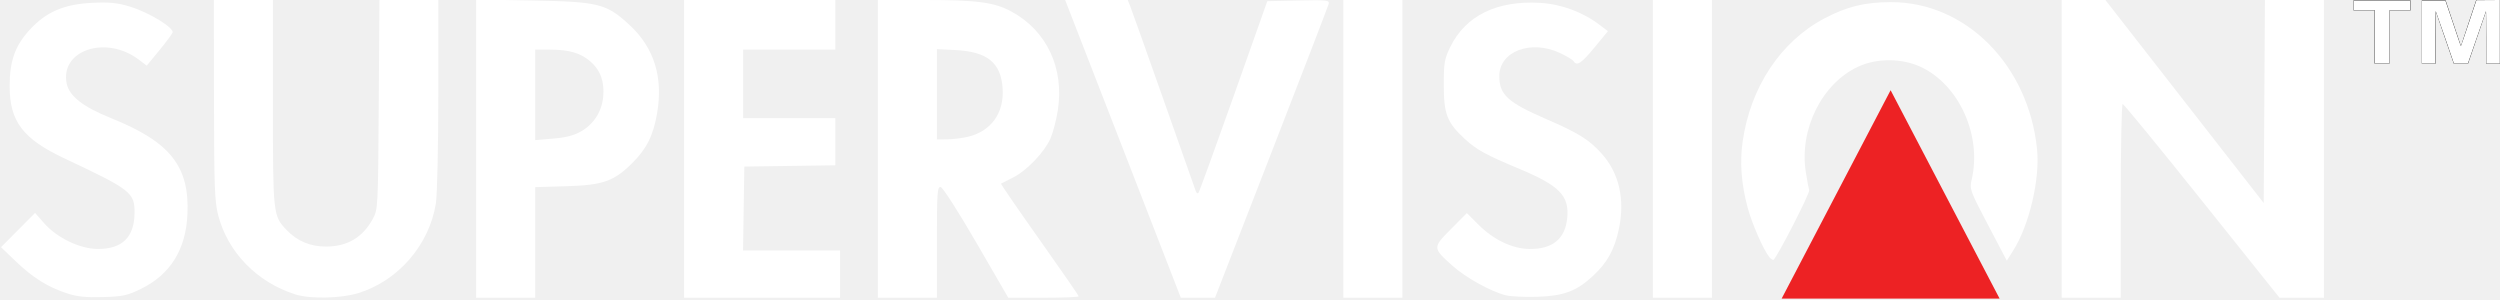
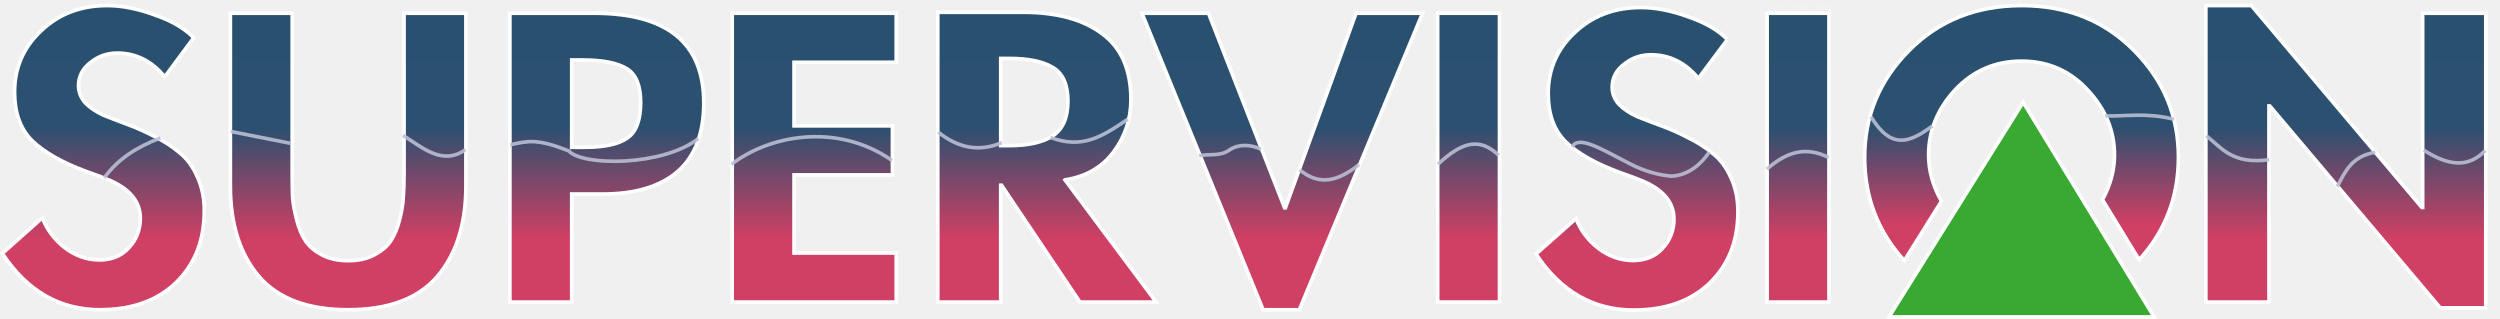
- <svg xmlns="http://www.w3.org/2000/svg" enable-background="new 0 0 288.308 34.592" viewBox="0 0 288.308 34.592" version="1.1" id="svg33278">
-   <defs id="defs33282" />
-   <path d="m237.745 34.592h7.01v-22.619l18.104 22.619h5.262v-34.592h-7.009v23.197l-18.109-23.197h-5.258z" fill="rgba(0, 0, 0, 0)" id="path33246" />
-   <text fill="#ed1c24" font-family="ArialMT" font-size="1" transform="translate(213.4077 31.4396)" id="text33248">I don’t like bugs!</text>
-   <path d="m218.031 10.405 12.57 24.032h-25.138z" fill="#ed2224" id="path33250" />
-   <g fill="rgba(0, 0, 0, 0)" id="g33272">
-     <path d="m200.652 18.757c0 4.502 1.457 8.631 3.884 11.864l4.378-8.369c-.433-1.266-.668-2.64-.668-4.082 0-6.149 4.314-11.136 9.638-11.136s9.638 4.987 9.638 11.136c0 1.31-.193 2.568-.554 3.735l4.438 8.485c2.323-3.197 3.71-7.238 3.71-11.632.001-10.361-7.715-18.758-17.232-18.758s-17.232 8.397-17.232 18.757z" id="path33252" />
-     <path d="m190.43 0h7.009v34.583h-7.009z" id="path33254" />
-     <path d="m4.088 24.255-4.088 4.162c7.2 9.724 21.888 7.732 21.888-4.456 0-6.633-4.482-8.814-10.228-10.974-8.452-3.176-1.694-11.447 5.28-5.178l3.445-4.214c-2.342-2.18-6.002-3.745-9.285-3.583-6.14.309-10.206 3.637-10.206 10.024 0 10.518 14.57 8.29 14.57 14.48 0 5.866-7.773 5.264-11.376-.261z" id="path33256" />
-     <path d="m154.799 0h7.009v34.583h-7.009z" id="path33258" />
-     <path d="m153.629 0h-7.594l-7.886 22.231-7.884-22.231h-7.594l13.434 34.583h4.09z" id="path33260" />
-     <path d="m115.576 21.259c3.106-1.056 5.729-3.942 6.364-7.15.096-.483.405-2.116.405-3.266s-.314-2.753-.417-3.225c-.876-4.06-5.32-7.618-9.441-7.618h-11.431v34.583h7.009v-12.896h.67l7.509 12.896h8.764zm-5.172-5.434h-2.339v-9.963h2.339c2.902 0 5.255 1.776 5.255 4.689s-2.353 5.274-5.255 5.274z" id="path33262" />
-     <path d="m78.858 0v34.583h18.11v-5.862h-11.1v-9.379h10.515v-5.861h-10.515v-7.619h10.515v-5.862z" id="path33264" />
-     <path d="m54.91 0v34.583h7.009v-12.896h5.004c4.11 0 8.071-3.534 8.868-7.577.097-.483.408-2.116.408-3.266s-.314-2.753-.417-3.225c-.876-4.061-5.32-7.619-9.444-7.619zm7.009 15.825v-9.963h2.336c2.902 0 5.258 1.776 5.258 4.689s-2.356 5.274-5.258 5.274z" id="path33266" />
-     <path d="m169.319 24.255-4.088 4.162c7.2 9.724 21.888 7.732 21.888-4.456 0-6.633-4.482-8.814-10.228-10.974-8.452-3.176-1.694-11.448 5.28-5.179l3.445-4.214c-2.342-2.18-6.002-3.745-9.285-3.583-6.14.309-10.206 3.638-10.206 10.025 0 10.518 14.57 8.29 14.57 14.48 0 5.866-7.773 5.264-11.376-.261z" id="path33268" />
-     <path d="m43.575 0v22.359c0 3.323-2.694 6.016-6.016 6.016-3.323 0-6.016-2.693-6.016-6.016v-22.359h-7.009v21.554c0 7.195 5.833 13.029 13.029 13.029s13.029-5.833 13.029-13.029v-21.554z" id="path33270" />
+ <svg xmlns="http://www.w3.org/2000/svg" xmlns:xlink="http://www.w3.org/1999/xlink" height="175.651" viewBox="0 0 688.73 87.826" width="1377.46">
+   <linearGradient id="a">
+     <stop offset="0" stop-color="#d03f64" />
+     <stop offset=".265" stop-color="#d03f64" />
+     <stop offset=".6" stop-color="#2b5070" />
+     <stop offset="1" stop-color="#2a5070" />
+   </linearGradient>
+   <linearGradient id="b" gradientUnits="userSpaceOnUse" x1="321.904" x2="321.904" xlink:href="#a" y1="108.316" y2="16.729" />
+   <linearGradient id="c" gradientTransform="matrix(16.42172 0 0 14.95713 -1129.991 -1893.698)" gradientUnits="userSpaceOnUse" x1="136.468" x2="136.468" xlink:href="#a" y1="137.766" y2="126.873" />
+   <g transform="translate(-24.70667 -18.3232)">
+     <text fill="#ef00eb" font-family="TrasksHand" font-size="2" stroke="#0105ff" stroke-width="2.5" x="513.529" y="21.025">
+       <tspan fill="#fafafa" fill-opacity=".4" font-size="2" stroke="none" stroke-width="2.5" x="513.529" y="21.025">John Loreth 2022</tspan>
+     </text>
+     <g fill="url(#b)" stroke="#fff">
+       <g fill="url(#b)" stroke-width="1">
+         <path d="m78.08 28.725-7.995 10.764q-5.33-6.543-13.093-6.543-4.171 0-7.415 2.638-3.244 2.533-3.244 6.332 0 2.638 1.854 4.749 1.97 2.005 4.982 3.377 3.128 1.266 6.836 2.638 3.708 1.372 7.299 3.271 3.708 1.794 6.72 4.327 3.128 2.427 4.982 6.648 1.97 4.116 1.97 9.498 0 12.136-7.763 19.734-7.763 7.493-20.971 7.493-16.684 0-26.881-15.513l11.007-9.814q1.854 4.854 6.141 8.231 4.403 3.377 9.617 3.377 5.098 0 8.111-3.377 3.128-3.377 3.128-8.126 0-6.754-8.458-10.448-1.39-.633-6.72-2.533-9.617-3.588-14.599-8.337-4.866-4.854-4.866-13.402 0-10.025 7.299-16.885 7.299-6.965 18.191-6.965 6.025 0 12.977 2.533 7.068 2.427 10.891 6.332z" />
+         <path d="m88.169 69.566v-47.594h17.032v44.534q0 3.588.116 6.332.232 2.638 1.159 6.226.927 3.483 2.433 5.699 1.506 2.216 4.519 3.799 3.012 1.583 7.184 1.583 4.171 0 7.184-1.583 3.012-1.583 4.519-3.799 1.506-2.216 2.433-5.699.927-3.588 1.043-6.226.232-2.744.232-6.332v-44.534h17.032v47.594q0 15.619-7.879 24.905-7.879 9.181-24.563 9.181-16.684 0-24.563-9.181-7.879-9.287-7.879-24.905z" />
+         <path d="m182.206 71.782v29.76h-17.032v-79.57h23.173q30.241 0 30.241 24.694 0 12.558-7.184 18.89-7.184 6.226-20.74 6.226zm0-36.936v24.061h3.476q8.226 0 11.818-2.533 3.708-2.533 3.708-9.814 0-7.071-3.939-9.392-3.939-2.322-12.05-2.322z" />
+         <path d="m271.612 35.479h-28.155v17.518h27.112v13.508h-27.112v21.528h28.155v13.508h-45.187v-79.57h45.187z" />
+         <path d="m318.091 67.872 25.13 33.67h-21l-21.59-32.187h-.236v32.187h-17.343v-79.833h23.478q13.922 0 21.826 5.929 7.905 5.823 7.905 18.105 0 8.047-4.837 14.505-4.837 6.353-13.332 7.623zm-17.697-33.458v24.035h2.242q7.905 0 12.034-2.647 4.247-2.753 4.247-9.635 0-6.882-4.247-9.317-4.129-2.435-11.916-2.435z" />
+         <path d="m357.625 21.971 20.971 53.61h.232l19.465-53.61h18.307l-33.948 81.681h-9.964l-33.369-81.681z" />
+         <path d="m437.804 21.971v79.57h-17.032v-79.57z" />
+         <path d="m500.589 29.212-7.995 10.706q-5.33-6.508-13.093-6.508-4.171 0-7.415 2.624-3.244 2.519-3.244 6.298 0 2.624 1.854 4.723 1.97 1.994 4.982 3.359 3.128 1.26 6.836 2.624 3.708 1.364 7.299 3.254 3.708 1.784 6.72 4.304 3.128 2.414 4.982 6.613 1.97 4.093 1.97 9.447 0 12.071-7.763 19.628-7.763 7.452-20.971 7.452-16.684 0-26.88-15.43l11.007-9.762q1.854 4.828 6.141 8.187 4.403 3.359 9.617 3.359 5.098 0 8.111-3.359 3.128-3.359 3.128-8.082 0-6.718-8.458-10.391-1.39-.63-6.72-2.519-9.617-3.569-14.599-8.292-4.866-4.828-4.866-13.33 0-9.971 7.299-16.794 7.299-6.927 18.191-6.927 6.025 0 12.977 2.519 7.068 2.414 10.891 6.298z" />
+         <path d="m528.57 21.971v79.57h-17.032v-79.57z" />
+       </g>
+       <path d="m1113.838 3.076c-24.872 0-45.498 8.231-61.873 24.693-16.375 16.463-24.562 36.092-24.562 58.887 0 22.004 7.286 40.975 21.858 56.912l20.455-32.715c-4.725-8.26-7.09-16.748-7.09-25.465 0-13.367 4.867-25.326 14.6-35.879 9.887-10.553 22.092-15.83 36.613-15.83 14.522-0 26.648 5.277 36.381 15.83 9.887 10.553 14.83 22.512 14.83 35.879 0 8.425-2.206 16.638-6.621 24.637l20.188 33.098c14.438-15.845 21.656-34.667 21.656-56.467 0-22.795-8.187-42.424-24.562-58.887-16.375-16.463-36.999-24.693-61.871-24.693z" fill="url(#c)" stroke-width="2" transform="matrix(.5 0 0 .5 24.70667 18.3232)" />
+       <path d="m632.4 101.542v-81.681h12.538l46.959 55.615h.236v-53.504h17.388v81.153h-12.538l-46.959-55.615h-.236v54.032z" fill="url(#b)" stroke-width="1" />
+     </g>
+     <path d="m582.076 46.506 36.074 59.143h-73.05z" fill="#3aa932" stroke="#fff" />
+     <g fill="none" stroke="#bcc1d5">
+       <path d="m53.451 67.293c3.808-5.297 9.141-8.537 15.448-10.964" opacity=".878" />
+       <path d="m88.269 54.545 16.606 3.299" opacity=".878" />
+       <path d="m135.71 55.61c5.41 3.371 10.891 8.457 17.247 3.923" opacity=".878" />
+       <path d="m165.254 58.227c4.961-1.114 7.508-1.759 16.157 1.675 3.685 4.209 25.886 4.312 35.724-3.432" opacity=".878" />
+       <path d="m226.212 63.626c9.934-7.79 28.838-11.875 44.261-1.08" opacity=".878" />
+       <path d="m283.16 54.729c5.325 4.23 11.097 5.655 17.536 2.88" opacity=".878" />
+       <path d="m314.121 56.201c8.764 3.266 14.169-.194 21.267-5.035" opacity=".878" />
+       <path d="m355.054 61.24c2.623-.597 5.714.24 8.234-1.515 2.591-1.805 6.017-1.644 8.824-.272" opacity=".878" />
+       <path d="m382.751 65.126c5.004 4.004 9.802 3.773 16.389-1.482" opacity=".878" />
+       <path d="m420.829 63.607c6.828-6.414 11.629-7.419 16.804-2.452" opacity=".878" />
+       <path d="m457.821 58.805c1.784-3.407 8.146.677 16.165 4.766 3.883 1.98 8.068 3.088 11.283 3.283 4.99-.296 8.406-3.776 10.35-6.664" opacity=".878" />
+       <path d="m511.453 64.926c5.545-4.857 10.814-6.353 17.048-3.195" opacity=".878" />
+       <path d="m540.144 50.463c5.394 8.84 10.236 7.578 16.929 2.532" opacity=".878" />
+       <path d="m604.637 50.262c6.206.134 11.433-.982 19.037.939" opacity=".878" />
+       <path d="m632.5 55.725c4.131 3.138 7.012 8.018 17.385 6.589" opacity=".878" />
+       <path d="m668.614 69.733c2.234-4.335 4.018-8.341 10.48-9.457" opacity=".878" />
+       <path d="m692.418 59.694c6.583 4.154 12.043 5.172 16.978.093" opacity=".878" />
+     </g>
  </g>
-   <path d="m277.991 1.203h-2.43v6.132h-1.712v-6.132h-2.43v-1.161h6.573v1.161z" id="path33274" />
-   <path d="m288.308 7.336h-1.599v-6.062l-2.086 6.062h-1.644l-2.089-6.062v6.062h-1.597v-7.294h2.739l1.769 5.273 1.769-5.315h2.739v7.336z" id="path33276" />
-   <path style="fill:#ffffff;stroke-width:0.273" d="M 7.711,33.824 C 5.5,33.096 3.798,32.032 1.83,30.148 L 0.117,28.508 2.081,26.531 4.045,24.555 5.102,25.756 c 1.474,1.674 4.108,2.94 6.151,2.955 2.814,0.02 4.224,-1.336 4.261,-4.097 0.032,-2.407 -0.362,-2.717 -8.098,-6.355 C 2.639,16.011 1.113,14 1.113,9.946 1.112,7.033 1.729,5.293 3.418,3.445 5.315,1.37 7.396,0.475 10.679,0.324 c 2.005,-0.092 2.873,-0.002 4.36,0.456 2.181,0.671 5.068,2.44 4.861,2.979 -0.077,0.2 -0.779,1.141 -1.559,2.089 L 16.921,7.574 16.023,6.889 C 12.258,4.017 6.917,5.767 7.688,9.621 c 0.291,1.457 1.888,2.706 5.121,4.005 6.85,2.753 9.075,5.571 8.804,11.145 -0.196,4.034 -1.974,6.876 -5.338,8.532 -1.58,0.778 -2.093,0.889 -4.399,0.957 -1.981,0.058 -2.985,-0.047 -4.164,-0.436 z" id="path36570" />
-   <path style="fill:#ffffff;stroke-width:0.273" d="M 34.063,33.953 C 29.632,32.545 26.28,29.107 25.161,24.82 24.756,23.267 24.691,21.485 24.677,11.513 L 24.662,0 h 3.406 3.406 v 11.863 c 0,12.929 0.008,13.006 1.581,14.663 1.211,1.276 2.715,1.907 4.55,1.908 2.455,0.001 4.246,-1.068 5.408,-3.227 0.571,-1.062 0.589,-1.401 0.665,-13.148 L 43.758,0 h 3.396 3.396 l -0.002,10.832 c -0.001,5.96 -0.126,11.629 -0.278,12.603 -0.746,4.783 -4.333,8.939 -8.945,10.365 -2.006,0.62 -5.554,0.695 -7.261,0.153 z" id="path36609" />
-   <path style="fill:#ffffff;stroke-width:0.273" d="M 54.909,17.139 V -0.057 l 6.472,0.116 c 7.681,0.138 8.555,0.359 11.24,2.845 2.824,2.615 3.882,6.036 3.151,10.193 -0.449,2.553 -1.196,4.05 -2.835,5.684 -2.133,2.126 -3.387,2.57 -7.605,2.694 l -3.611,0.106 v 6.377 6.377 H 58.316 54.909 Z m 12.147,-2.013 c 1.443,-0.845 2.344,-2.268 2.506,-3.956 C 69.728,9.45 69.25,8.109 68.117,7.114 66.981,6.116 65.663,5.726 63.425,5.724 l -1.703,-0.002 V 10.94 16.158 l 2.088,-0.177 c 1.501,-0.127 2.414,-0.367 3.246,-0.855 z" id="path36648" />
-   <path style="fill:#ffffff;stroke-width:0.273" d="M 78.89,17.168 V 0 h 8.72 8.72 v 2.861 2.861 h -5.314 -5.314 v 3.951 3.951 h 5.314 5.314 v 2.719 2.719 l -5.246,0.074 -5.246,0.074 -0.074,4.837 -0.074,4.837 h 5.593 5.593 v 2.725 2.725 h -8.993 -8.993 z" id="path36687" />
-   <path style="fill:#ffffff;stroke-width:0.273" d="M 101.235,17.168 V 0 h 5.4 c 6.046,0 8.018,0.26 9.98,1.318 4.092,2.205 6.132,6.529 5.377,11.39 -0.177,1.139 -0.558,2.604 -0.846,3.256 -0.705,1.593 -2.732,3.71 -4.314,4.506 -0.71,0.357 -1.336,0.674 -1.391,0.704 -0.055,0.03 1.938,2.93 4.428,6.445 2.49,3.515 4.528,6.464 4.528,6.554 0,0.09 -1.827,0.163 -4.06,0.163 h -4.06 l -3.673,-6.336 c -2.056,-3.546 -3.868,-6.374 -4.115,-6.424 -0.397,-0.079 -0.442,0.558 -0.442,6.336 v 6.424 h -3.406 -3.406 z m 10.35,-1.385 c 2.685,-0.619 4.224,-2.732 4.044,-5.553 -0.191,-3.003 -1.745,-4.27 -5.47,-4.458 l -2.112,-0.107 v 5.206 5.206 l 1.158,-0.007 c 0.637,-0.004 1.707,-0.133 2.379,-0.288 z" id="path36726" />
-   <path style="fill:#ffffff;stroke-width:0.273" d="m 135.144,31.678 c -0.565,-1.461 -3.565,-9.187 -6.667,-17.168 L 122.837,0 h 3.608 3.609 l 0.299,0.749 c 0.164,0.412 1.899,5.287 3.856,10.832 1.956,5.545 3.618,10.253 3.692,10.462 0.074,0.209 0.209,0.305 0.3,0.215 0.091,-0.091 1.916,-5.105 4.056,-11.143 l 3.891,-10.979 3.601,-0.076 c 3.34,-0.071 3.592,-0.041 3.473,0.409 -0.07,0.267 -3.047,7.996 -6.615,17.176 l -6.487,16.691 h -1.974 -1.974 z" id="path36765" />
-   <path style="fill:#ffffff;stroke-width:0.273" d="M 154.918,17.168 V 0 h 3.406 3.406 v 17.168 17.168 h -3.406 -3.406 z" id="path36804" />
-   <path style="fill:#ffffff;stroke-width:0.273" d="m 173.655,34.055 c -1.715,-0.429 -4.647,-2.052 -6.151,-3.405 -2.304,-2.071 -2.304,-2.084 -0.178,-4.227 l 1.836,-1.85 1.312,1.312 c 1.78,1.78 3.941,2.811 5.928,2.828 2.659,0.023 4.105,-1.17 4.337,-3.578 0.245,-2.546 -0.884,-3.716 -5.418,-5.616 -4.023,-1.685 -5.029,-2.237 -6.418,-3.518 -2.016,-1.858 -2.402,-2.854 -2.402,-6.192 0,-2.577 0.075,-3.014 0.757,-4.404 1.764,-3.593 5.348,-5.357 10.314,-5.077 2.458,0.138 4.956,1.057 6.897,2.538 l 0.958,0.731 -1.547,1.88 c -1.515,1.842 -2.036,2.183 -2.409,1.58 -0.102,-0.165 -0.814,-0.593 -1.583,-0.951 -3.367,-1.568 -6.984,-0.181 -6.984,2.677 0,2.131 0.975,3.026 5.367,4.93 3.785,1.641 4.987,2.388 6.436,4 2.014,2.24 2.708,5.267 1.989,8.681 -0.506,2.403 -1.333,3.897 -3.017,5.449 -1.894,1.746 -3.354,2.289 -6.415,2.385 -1.424,0.045 -3.047,-0.033 -3.608,-0.174 z" id="path36843" />
-   <path style="fill:#ffffff;stroke-width:0.273" d="M 190.616,17.168 V 0 h 3.406 3.406 v 17.168 17.168 h -3.406 -3.406 z" id="path36882" />
-   <path style="fill:#ffffff;stroke-width:0.273" d="m 204.034,29.635 c -0.681,-0.847 -2.014,-3.898 -2.494,-5.709 -0.731,-2.761 -0.915,-5.176 -0.576,-7.575 0.89,-6.298 4.399,-11.584 9.453,-14.239 2.59,-1.361 4.642,-1.862 7.646,-1.866 8.648,-0.013 15.874,7.26 16.857,16.966 0.349,3.443 -0.895,8.74 -2.737,11.658 l -0.752,1.191 -2.157,-4.106 c -2.109,-4.016 -2.151,-4.132 -1.884,-5.288 1.174,-5.091 -1.5,-10.945 -5.926,-12.971 -2.164,-0.991 -5.014,-1 -7.143,-0.023 -4.199,1.927 -6.849,7.24 -6.069,12.167 0.159,1.004 0.333,1.948 0.387,2.098 0.117,0.326 -3.85,8.039 -4.134,8.039 -0.108,0 -0.32,-0.153 -0.471,-0.341 z" id="path36921" />
-   <path style="fill:#ffffff;stroke-width:0.273" d="M 237.759,17.168 V 0 l 2.521,8.3658375e-4 2.521,8.3658625e-4 9.129,11.706 9.129,11.706 0.071,-11.707 L 261.2,0 h 3.403 3.403 v 17.168 17.168 h -2.563 -2.563 l -8.934,-11.173 c -4.914,-6.145 -9.033,-11.173 -9.154,-11.173 -0.121,0 -0.22,5.028 -0.22,11.173 v 11.173 h -3.406 -3.406 z" id="path36960" />
-   <path style="fill:#ffffff;stroke-width:0.034" d="M 273.882,4.258 V 1.192 h -1.226 -1.226 V 0.63 0.068 h 3.27 3.27 V 0.63 1.192 h -1.209 -1.209 v 3.066 3.066 h -0.835 -0.835 z" id="path36999" />
-   <path style="fill:#ffffff;stroke-width:0.034" d="M 279.298,3.696 V 0.068 h 1.358 1.358 l 0.51,1.507 c 0.281,0.829 0.677,2.009 0.881,2.623 0.204,0.614 0.381,1.116 0.394,1.116 0.013,0 0.42,-1.192 0.906,-2.648 l 0.883,-2.648 1.351,-0.009 1.351,-0.009 V 3.661 7.324 h -0.783 -0.783 l -10e-4,-3.04 c -6e-4,-1.735 -0.014,-3.018 -0.031,-2.989 -0.022,0.038 -1.28,3.671 -2.02,5.833 l -0.067,0.196 -0.806,-2.044e-4 -0.806,-2.044e-4 -1.034,-3.006 c -0.569,-1.653 -1.048,-3.02 -1.064,-3.038 -0.018,-0.019 -0.03,1.225 -0.03,3.006 v 3.038 h -0.783 -0.783 z" id="path37038" />
</svg>
